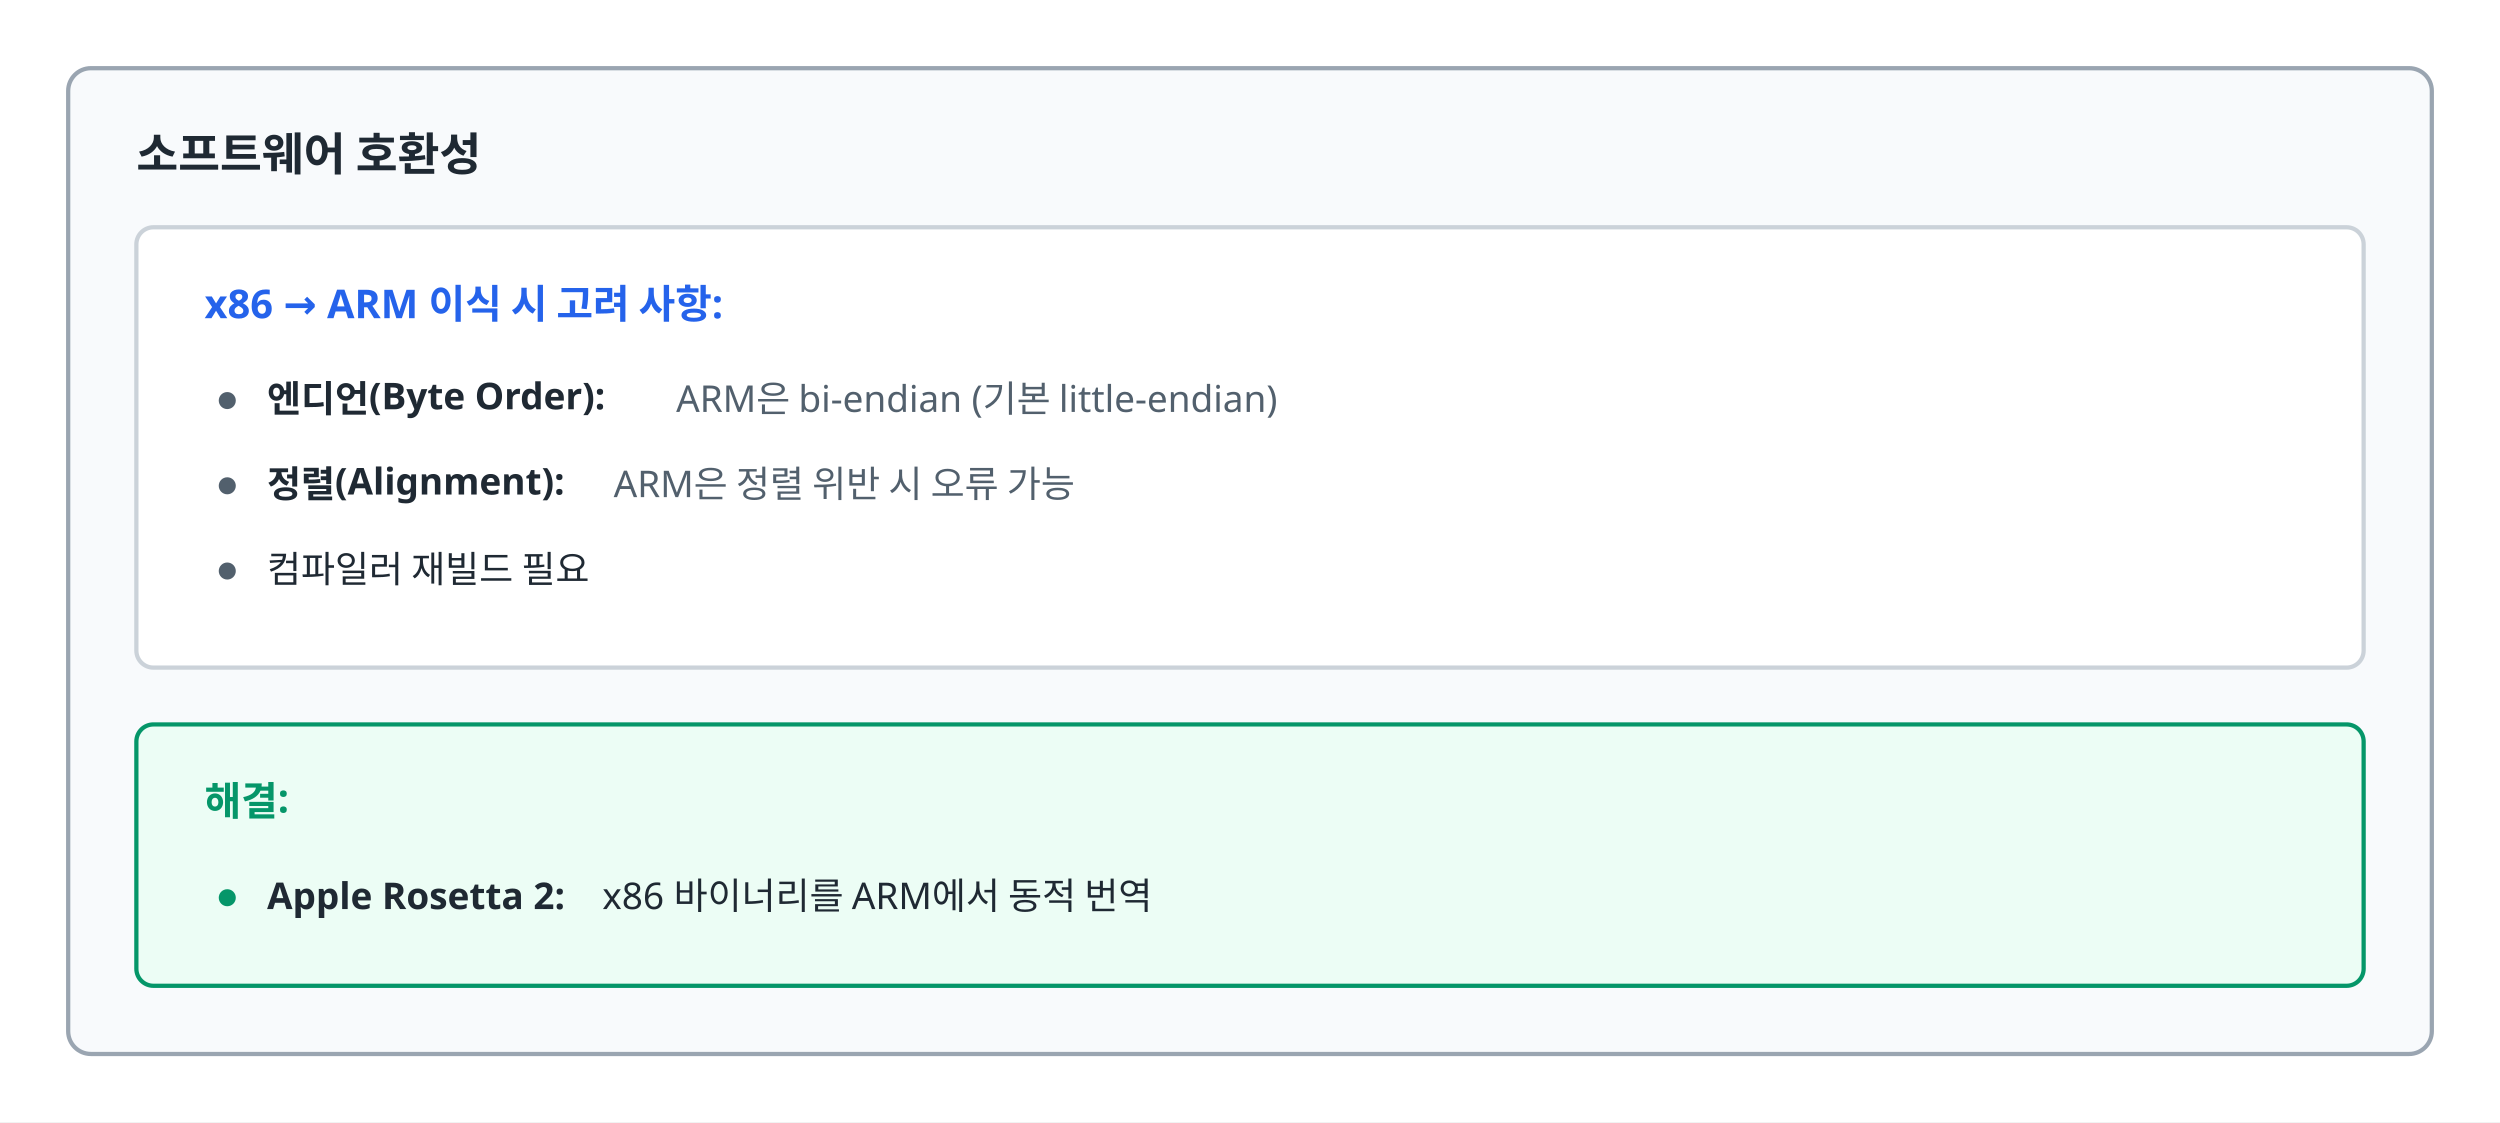
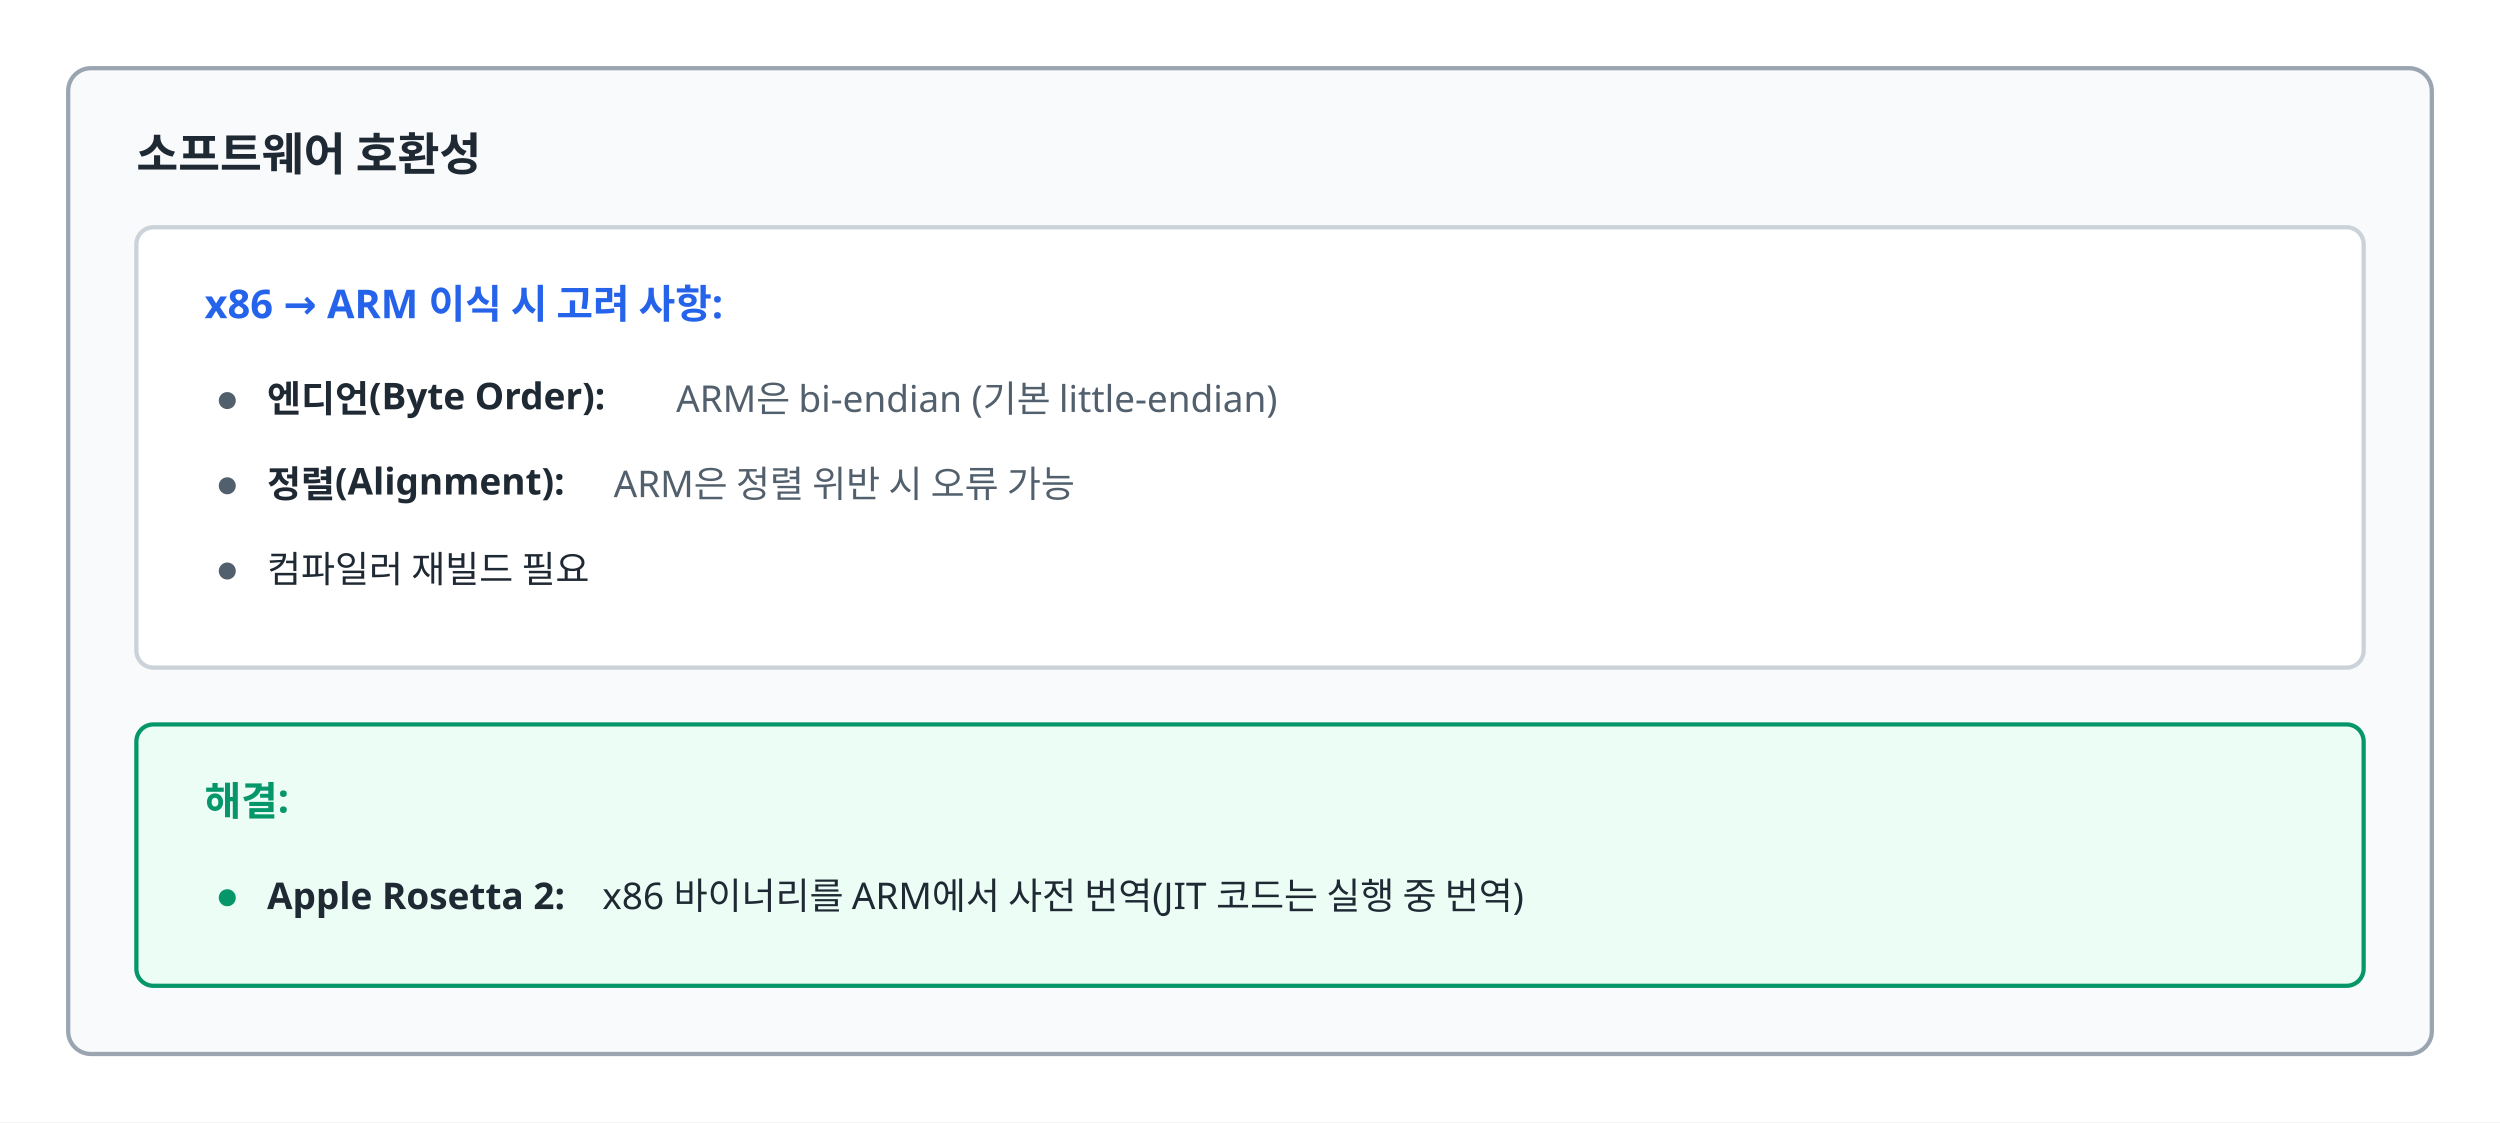
<svg xmlns="http://www.w3.org/2000/svg" viewBox="0 0 880 395" width="880" height="395" font-family="'Malgun Gothic','Apple SD Gothic Neo','Noto Sans KR','Segoe UI',sans-serif" role="img" aria-labelledby="t d">
  <rect width="880" height="395" fill="#ffffff" />
  <rect x="24" y="24" width="832" height="347" rx="8" fill="#f8fafc" stroke="#9aa5b1" stroke-width="1.5" />
  <text x="48" y="60" font-size="16" font-weight="bold" fill="#1f2933">소프트웨어 호환성</text>
  <rect x="48" y="80" width="784" height="155" rx="6" fill="#ffffff" stroke="#cbd2d9" stroke-width="1.5" />
  <text x="72" y="112" font-size="14" font-weight="bold" fill="#2563eb">x86 → ARM 이식 시 고려 사항:</text>
  <circle cx="80" cy="141" r="3" fill="#52606d" />
  <text x="94" y="145" font-size="13" font-weight="bold" fill="#1f2933">엔디언(Byte Order):</text>
  <text x="238" y="145" font-size="13" fill="#52606d">ARM은 bi-endian (기본 little-endian)</text>
  <circle cx="80" cy="171" r="3" fill="#52606d" />
  <text x="94" y="175" font-size="13" font-weight="bold" fill="#1f2933">정렬(Alignment):</text>
  <text x="216" y="175" font-size="13" fill="#52606d">ARM은 정렬 위반 시 오류 가능</text>
  <circle cx="80" cy="201" r="3" fill="#52606d" />
  <text x="94" y="205" font-size="13" fill="#1f2933">컴파일러 재빌드 필요</text>
  <rect x="48" y="255" width="784" height="92" rx="6" fill="#ecfdf5" stroke="#059669" stroke-width="1.5" />
  <text x="72" y="287" font-size="14" font-weight="bold" fill="#059669">해결:</text>
  <circle cx="80" cy="316" r="3" fill="#059669" />
  <text x="94" y="320" font-size="13" font-weight="bold" fill="#1f2933">Apple Rosetta 2:</text>
-   <text x="212" y="320" font-size="13" fill="#1f2933">x86 바이너리를 ARM에서 동적 번역</text>
+   <text x="212" y="320" font-size="13" fill="#1f2933">x86 바이너리를 ARM에서 사전 번역(JIT 코드는 실행 중 번역)</text>
</svg>
